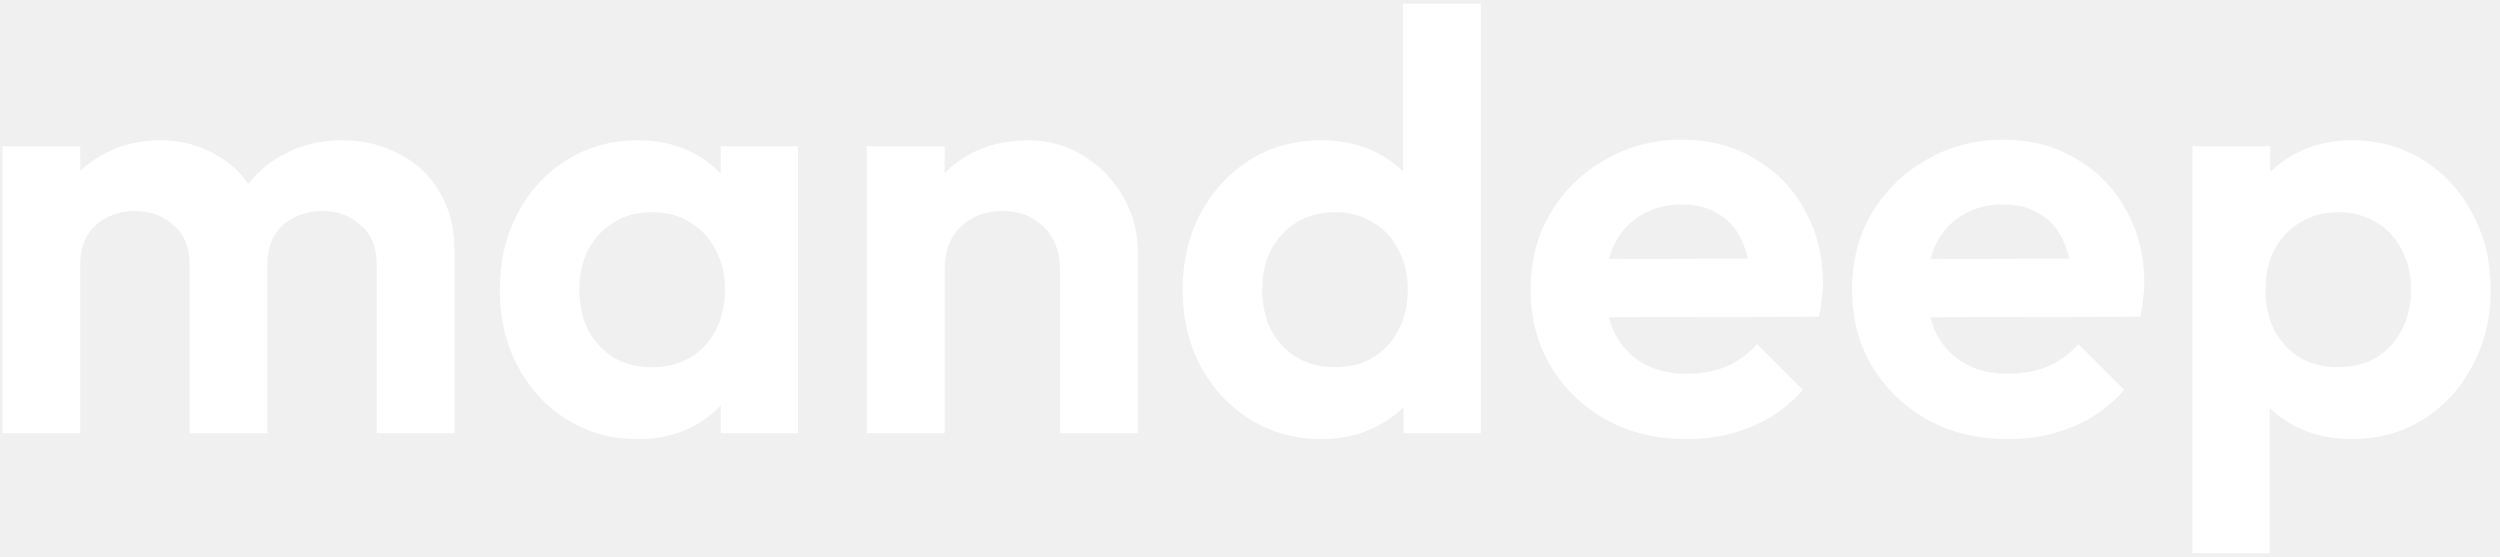
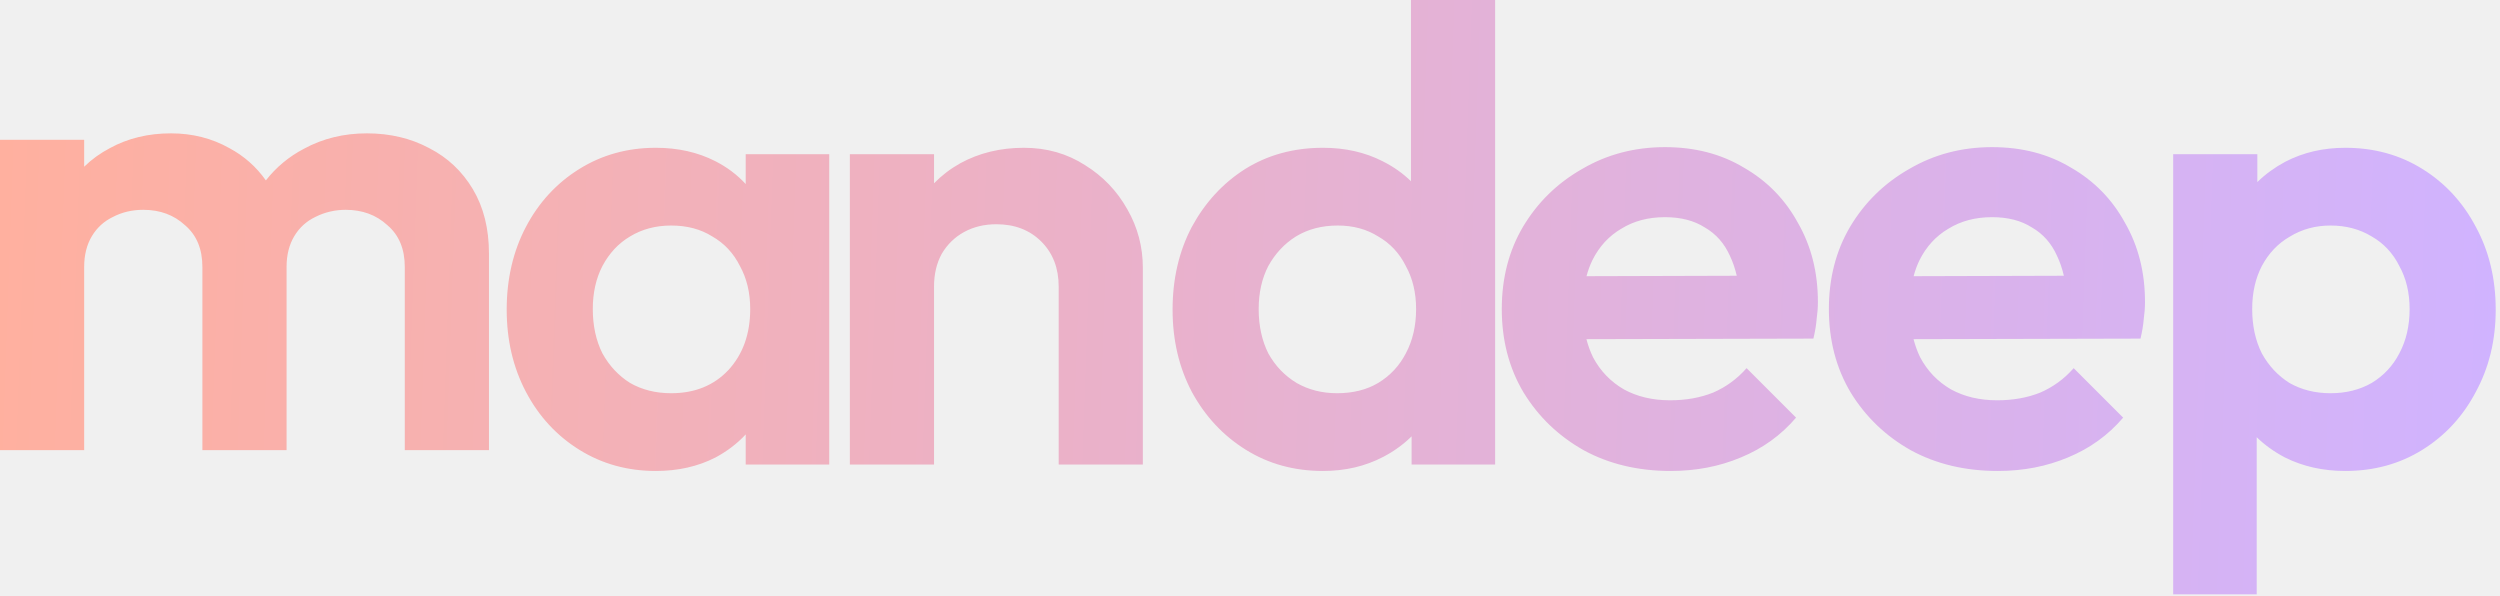
- <svg xmlns="http://www.w3.org/2000/svg" width="202" height="45" viewBox="0 0 202 45" fill="none">
-   <path d="M0.198 35V11.816H6.486V35H0.198ZM15.318 35V21.32C15.318 19.976 14.886 18.936 14.022 18.2C13.19 17.432 12.15 17.048 10.902 17.048C10.07 17.048 9.318 17.224 8.646 17.576C7.974 17.896 7.446 18.376 7.062 19.016C6.678 19.656 6.486 20.424 6.486 21.32L4.038 20.12C4.038 18.328 4.422 16.776 5.19 15.464C5.99 14.152 7.062 13.144 8.406 12.44C9.75 11.704 11.27 11.336 12.966 11.336C14.566 11.336 16.022 11.704 17.334 12.44C18.646 13.144 19.686 14.152 20.454 15.464C21.222 16.744 21.606 18.296 21.606 20.12V35H15.318ZM30.438 35V21.32C30.438 19.976 30.006 18.936 29.142 18.2C28.31 17.432 27.27 17.048 26.022 17.048C25.222 17.048 24.47 17.224 23.766 17.576C23.094 17.896 22.566 18.376 22.182 19.016C21.798 19.656 21.606 20.424 21.606 21.32L18.006 20.456C18.134 18.6 18.63 17 19.494 15.656C20.358 14.28 21.494 13.224 22.902 12.488C24.31 11.72 25.878 11.336 27.606 11.336C29.334 11.336 30.886 11.704 32.262 12.44C33.638 13.144 34.726 14.168 35.526 15.512C36.326 16.856 36.726 18.456 36.726 20.312V35H30.438ZM51.519 35.48C49.407 35.48 47.503 34.952 45.807 33.896C44.111 32.84 42.783 31.4 41.823 29.576C40.863 27.752 40.383 25.704 40.383 23.432C40.383 21.128 40.863 19.064 41.823 17.24C42.783 15.416 44.111 13.976 45.807 12.92C47.503 11.864 49.407 11.336 51.519 11.336C53.183 11.336 54.671 11.672 55.983 12.344C57.295 13.016 58.335 13.96 59.103 15.176C59.903 16.36 60.335 17.704 60.399 19.208V27.56C60.335 29.096 59.903 30.456 59.103 31.64C58.335 32.824 57.295 33.768 55.983 34.472C54.671 35.144 53.183 35.48 51.519 35.48ZM52.671 29.672C54.431 29.672 55.855 29.096 56.943 27.944C58.031 26.76 58.575 25.24 58.575 23.384C58.575 22.168 58.319 21.096 57.807 20.168C57.327 19.208 56.639 18.472 55.743 17.96C54.879 17.416 53.855 17.144 52.671 17.144C51.519 17.144 50.495 17.416 49.599 17.96C48.735 18.472 48.047 19.208 47.535 20.168C47.055 21.096 46.815 22.168 46.815 23.384C46.815 24.632 47.055 25.736 47.535 26.696C48.047 27.624 48.735 28.36 49.599 28.904C50.495 29.416 51.519 29.672 52.671 29.672ZM58.239 35V28.76L59.247 23.096L58.239 17.528V11.816H64.479V35H58.239ZM85.642 35V21.704C85.642 20.328 85.21 19.208 84.346 18.344C83.482 17.48 82.362 17.048 80.986 17.048C80.09 17.048 79.29 17.24 78.586 17.624C77.882 18.008 77.322 18.552 76.906 19.256C76.522 19.96 76.33 20.776 76.33 21.704L73.882 20.456C73.882 18.632 74.266 17.048 75.034 15.704C75.834 14.328 76.922 13.256 78.298 12.488C79.706 11.72 81.29 11.336 83.05 11.336C84.746 11.336 86.266 11.768 87.61 12.632C88.954 13.464 90.01 14.568 90.778 15.944C91.546 17.288 91.93 18.744 91.93 20.312V35H85.642ZM70.042 35V11.816H76.33V35H70.042ZM106.787 35.48C104.643 35.48 102.723 34.952 101.027 33.896C99.331 32.84 97.987 31.4 96.995 29.576C96.035 27.752 95.555 25.704 95.555 23.432C95.555 21.128 96.035 19.064 96.995 17.24C97.987 15.416 99.315 13.976 100.979 12.92C102.675 11.864 104.611 11.336 106.787 11.336C108.451 11.336 109.939 11.672 111.251 12.344C112.595 13.016 113.667 13.96 114.467 15.176C115.299 16.36 115.747 17.704 115.811 19.208V27.464C115.747 28.968 115.315 30.328 114.515 31.544C113.715 32.76 112.643 33.72 111.299 34.424C109.955 35.128 108.451 35.48 106.787 35.48ZM107.843 29.672C109.027 29.672 110.051 29.416 110.915 28.904C111.811 28.36 112.499 27.624 112.979 26.696C113.491 25.736 113.747 24.632 113.747 23.384C113.747 22.168 113.491 21.096 112.979 20.168C112.499 19.208 111.811 18.472 110.915 17.96C110.051 17.416 109.043 17.144 107.891 17.144C106.707 17.144 105.667 17.416 104.771 17.96C103.907 18.504 103.219 19.24 102.707 20.168C102.227 21.096 101.987 22.168 101.987 23.384C101.987 24.632 102.227 25.736 102.707 26.696C103.219 27.624 103.923 28.36 104.819 28.904C105.715 29.416 106.723 29.672 107.843 29.672ZM119.651 35H113.411V28.76L114.419 23.096L113.363 17.528V0.296H119.651V35ZM136.302 35.48C133.87 35.48 131.71 34.968 129.822 33.944C127.934 32.888 126.43 31.448 125.31 29.624C124.222 27.8 123.678 25.72 123.678 23.384C123.678 21.08 124.206 19.032 125.262 17.24C126.35 15.416 127.822 13.976 129.678 12.92C131.534 11.832 133.598 11.288 135.87 11.288C138.11 11.288 140.078 11.8 141.774 12.824C143.502 13.816 144.846 15.192 145.806 16.952C146.798 18.68 147.294 20.648 147.294 22.856C147.294 23.272 147.262 23.704 147.198 24.152C147.166 24.568 147.086 25.048 146.958 25.592L127.47 25.64V20.936L144.03 20.888L141.486 22.856C141.422 21.48 141.166 20.328 140.718 19.4C140.302 18.472 139.678 17.768 138.846 17.288C138.046 16.776 137.054 16.52 135.87 16.52C134.622 16.52 133.534 16.808 132.606 17.384C131.678 17.928 130.958 18.712 130.446 19.736C129.966 20.728 129.726 21.912 129.726 23.288C129.726 24.696 129.982 25.928 130.494 26.984C131.038 28.008 131.806 28.808 132.798 29.384C133.79 29.928 134.942 30.2 136.254 30.2C137.438 30.2 138.51 30.008 139.47 29.624C140.43 29.208 141.262 28.6 141.966 27.8L145.662 31.496C144.542 32.808 143.166 33.8 141.534 34.472C139.934 35.144 138.19 35.48 136.302 35.48ZM162.27 35.48C159.838 35.48 157.678 34.968 155.79 33.944C153.902 32.888 152.398 31.448 151.278 29.624C150.19 27.8 149.646 25.72 149.646 23.384C149.646 21.08 150.174 19.032 151.23 17.24C152.318 15.416 153.79 13.976 155.646 12.92C157.502 11.832 159.566 11.288 161.838 11.288C164.078 11.288 166.046 11.8 167.742 12.824C169.47 13.816 170.814 15.192 171.774 16.952C172.766 18.68 173.262 20.648 173.262 22.856C173.262 23.272 173.23 23.704 173.166 24.152C173.134 24.568 173.054 25.048 172.926 25.592L153.438 25.64V20.936L169.998 20.888L167.454 22.856C167.39 21.48 167.134 20.328 166.686 19.4C166.27 18.472 165.646 17.768 164.814 17.288C164.014 16.776 163.022 16.52 161.838 16.52C160.59 16.52 159.502 16.808 158.574 17.384C157.646 17.928 156.926 18.712 156.414 19.736C155.934 20.728 155.694 21.912 155.694 23.288C155.694 24.696 155.95 25.928 156.462 26.984C157.006 28.008 157.774 28.808 158.766 29.384C159.758 29.928 160.91 30.2 162.222 30.2C163.406 30.2 164.478 30.008 165.438 29.624C166.398 29.208 167.23 28.6 167.934 27.8L171.63 31.496C170.51 32.808 169.134 33.8 167.502 34.472C165.902 35.144 164.158 35.48 162.27 35.48ZM190.015 35.48C188.351 35.48 186.847 35.144 185.503 34.472C184.159 33.768 183.087 32.824 182.287 31.64C181.487 30.456 181.055 29.096 180.991 27.56V19.352C181.055 17.816 181.487 16.456 182.287 15.272C183.119 14.056 184.191 13.096 185.503 12.392C186.847 11.688 188.351 11.336 190.015 11.336C192.159 11.336 194.079 11.864 195.775 12.92C197.471 13.976 198.799 15.416 199.759 17.24C200.751 19.064 201.247 21.128 201.247 23.432C201.247 25.704 200.751 27.752 199.759 29.576C198.799 31.4 197.471 32.84 195.775 33.896C194.079 34.952 192.159 35.48 190.015 35.48ZM188.911 29.672C190.063 29.672 191.087 29.416 191.983 28.904C192.879 28.36 193.567 27.624 194.047 26.696C194.559 25.736 194.815 24.632 194.815 23.384C194.815 22.168 194.559 21.096 194.047 20.168C193.567 19.208 192.879 18.472 191.983 17.96C191.087 17.416 190.063 17.144 188.911 17.144C187.791 17.144 186.783 17.416 185.887 17.96C184.991 18.472 184.287 19.208 183.775 20.168C183.295 21.096 183.055 22.168 183.055 23.384C183.055 24.632 183.295 25.736 183.775 26.696C184.287 27.624 184.975 28.36 185.839 28.904C186.735 29.416 187.759 29.672 188.911 29.672ZM177.151 44.696V11.816H183.439V17.912L182.383 23.528L183.391 29.144V44.696H177.151Z" fill="white" />
+ <svg xmlns="http://www.w3.org/2000/svg" width="214" height="51" viewBox="0 0 214 51" fill="none">
+   <path fill-rule="evenodd" clip-rule="evenodd" d="M113.243 40.315C110.786 40.315 108.586 39.71 106.643 38.5C104.7 37.29 103.16 35.64 102.023 33.55C100.923 31.46 100.373 29.113 100.373 26.51C100.373 23.87 100.923 21.505 102.023 19.415C103.16 17.325 104.681 15.675 106.588 14.465C108.531 13.255 110.75 12.65 113.243 12.65C115.15 12.65 116.855 13.035 118.358 13.805C119.275 14.264 120.082 14.833 120.778 15.512V0H127.983V39.765H120.833V37.352C120.137 38.04 119.33 38.624 118.413 39.105C116.873 39.912 115.15 40.315 113.243 40.315ZM114.453 33.66C115.81 33.66 116.983 33.367 117.973 32.78C119 32.157 119.788 31.313 120.338 30.25C120.925 29.15 121.218 27.885 121.218 26.455C121.218 25.062 120.925 23.833 120.338 22.77C119.788 21.67 119 20.827 117.973 20.24C116.983 19.617 115.828 19.305 114.508 19.305C113.151 19.305 111.96 19.617 110.933 20.24C109.943 20.863 109.155 21.707 108.568 22.77C108.018 23.833 107.743 25.062 107.743 26.455C107.743 27.885 108.018 29.15 108.568 30.25C109.155 31.313 109.961 32.157 110.988 32.78C112.015 33.367 113.17 33.66 114.453 33.66ZM0 38.53V11.965H7.205V14.27C7.849 13.641 8.583 13.111 9.405 12.68C10.945 11.837 12.687 11.415 14.63 11.415C16.463 11.415 18.132 11.837 19.635 12.68C20.895 13.356 21.936 14.277 22.758 15.442C23.647 14.308 24.732 13.406 26.015 12.735C27.628 11.855 29.425 11.415 31.405 11.415C33.385 11.415 35.163 11.837 36.74 12.68C38.317 13.487 39.563 14.66 40.48 16.2C41.397 17.74 41.855 19.574 41.855 21.7V38.53H34.65V22.855C34.65 21.315 34.155 20.124 33.165 19.28C32.212 18.4 31.02 17.96 29.59 17.96C28.673 17.96 27.812 18.162 27.005 18.565C26.235 18.932 25.63 19.482 25.19 20.215C24.75 20.949 24.53 21.829 24.53 22.855V38.53H17.325V22.855C17.325 21.315 16.83 20.124 15.84 19.28C14.887 18.4 13.695 17.96 12.265 17.96C11.312 17.96 10.45 18.162 9.68 18.565C8.91 18.932 8.305 19.482 7.865 20.215C7.425 20.949 7.205 21.829 7.205 22.855V38.53H0ZM56.133 40.315C53.713 40.315 51.531 39.71 49.588 38.5C47.645 37.29 46.123 35.64 45.023 33.55C43.923 31.46 43.373 29.114 43.373 26.51C43.373 23.87 43.923 21.505 45.023 19.415C46.123 17.325 47.645 15.675 49.588 14.465C51.531 13.255 53.713 12.65 56.133 12.65C58.04 12.65 59.745 13.035 61.248 13.805C62.247 14.317 63.109 14.967 63.833 15.754V13.2H70.983V39.765H63.833V37.187C63.109 37.966 62.247 38.624 61.248 39.16C59.745 39.93 58.04 40.315 56.133 40.315ZM57.453 33.66C59.47 33.66 61.101 33 62.348 31.68C63.595 30.324 64.218 28.582 64.218 26.455C64.218 25.062 63.925 23.834 63.338 22.77C62.788 21.67 62 20.827 60.973 20.24C59.983 19.617 58.81 19.305 57.453 19.305C56.133 19.305 54.96 19.617 53.933 20.24C52.943 20.827 52.155 21.67 51.568 22.77C51.018 23.834 50.743 25.062 50.743 26.455C50.743 27.885 51.018 29.15 51.568 30.25C52.155 31.314 52.943 32.157 53.933 32.78C54.96 33.367 56.133 33.66 57.453 33.66ZM90.623 24.53V39.765H97.828V22.935C97.828 21.139 97.388 19.47 96.508 17.93C95.628 16.354 94.418 15.089 92.878 14.135C91.338 13.145 89.596 12.65 87.653 12.65C85.636 12.65 83.821 13.09 82.208 13.97C81.361 14.443 80.61 15.016 79.953 15.69V13.2H72.748V39.765H79.953V24.53C79.953 23.467 80.173 22.532 80.613 21.725C81.09 20.919 81.731 20.295 82.538 19.855C83.345 19.415 84.261 19.195 85.288 19.195C86.865 19.195 88.148 19.69 89.138 20.68C90.128 21.67 90.623 22.954 90.623 24.53ZM135.592 38.555C137.755 39.728 140.23 40.315 143.017 40.315C145.18 40.315 147.179 39.93 149.012 39.16C150.882 38.39 152.459 37.253 153.742 35.75L149.507 31.515C148.7 32.432 147.747 33.128 146.647 33.605C145.547 34.045 144.319 34.265 142.962 34.265C141.459 34.265 140.139 33.953 139.002 33.33C137.865 32.67 136.985 31.753 136.362 30.58C136.128 30.096 135.94 29.581 135.799 29.033L155.227 28.985C155.374 28.362 155.465 27.812 155.502 27.335C155.575 26.822 155.612 26.327 155.612 25.85C155.612 23.32 155.044 21.065 153.907 19.085C152.807 17.068 151.267 15.492 149.287 14.355C147.344 13.182 145.089 12.595 142.522 12.595C139.919 12.595 137.554 13.218 135.427 14.465C133.3 15.675 131.614 17.325 130.367 19.415C129.157 21.468 128.552 23.815 128.552 26.455C128.552 29.132 129.175 31.515 130.422 33.605C131.705 35.695 133.429 37.345 135.592 38.555ZM135.806 23.642C135.934 23.155 136.102 22.7 136.307 22.275C136.894 21.102 137.719 20.203 138.782 19.58C139.845 18.92 141.092 18.59 142.522 18.59C143.879 18.59 145.015 18.883 145.932 19.47C146.885 20.02 147.6 20.827 148.077 21.89C148.324 22.402 148.52 22.973 148.666 23.604L135.806 23.642ZM171.017 40.315C168.23 40.315 165.755 39.728 163.592 38.555C161.429 37.345 159.705 35.695 158.422 33.605C157.175 31.515 156.552 29.132 156.552 26.455C156.552 23.815 157.157 21.468 158.367 19.415C159.614 17.325 161.3 15.675 163.427 14.465C165.554 13.218 167.919 12.595 170.522 12.595C173.089 12.595 175.344 13.182 177.287 14.355C179.267 15.492 180.807 17.068 181.907 19.085C183.044 21.065 183.612 23.32 183.612 25.85C183.612 26.327 183.575 26.822 183.502 27.335C183.465 27.812 183.374 28.362 183.227 28.985L163.799 29.033C163.94 29.581 164.128 30.096 164.362 30.58C164.985 31.753 165.865 32.67 167.002 33.33C168.139 33.953 169.459 34.265 170.962 34.265C172.319 34.265 173.547 34.045 174.647 33.605C175.747 33.128 176.7 32.432 177.507 31.515L181.742 35.75C180.459 37.253 178.882 38.39 177.012 39.16C175.179 39.93 173.18 40.315 171.017 40.315ZM164.307 22.275C164.102 22.7 163.934 23.155 163.806 23.642L176.666 23.604C176.52 22.973 176.324 22.402 176.077 21.89C175.6 20.827 174.885 20.02 173.932 19.47C173.015 18.883 171.879 18.59 170.522 18.59C169.092 18.59 167.845 18.92 166.782 19.58C165.719 20.203 164.894 21.102 164.307 22.275ZM195.593 39.16C197.133 39.93 198.856 40.315 200.763 40.315C203.22 40.315 205.42 39.71 207.363 38.5C209.306 37.29 210.828 35.64 211.928 33.55C213.065 31.46 213.633 29.113 213.633 26.51C213.633 23.87 213.065 21.505 211.928 19.415C210.828 17.325 209.306 15.675 207.363 14.465C205.42 13.255 203.22 12.65 200.763 12.65C198.856 12.65 197.133 13.053 195.593 13.86C194.71 14.334 193.921 14.909 193.228 15.585V13.2H186.023V50.875H193.173V37.426C193.869 38.101 194.676 38.679 195.593 39.16ZM203.018 32.78C201.991 33.367 200.818 33.66 199.498 33.66C198.178 33.66 197.005 33.367 195.978 32.78C194.988 32.157 194.2 31.313 193.613 30.25C193.063 29.15 192.788 27.885 192.788 26.455C192.788 25.062 193.063 23.833 193.613 22.77C194.2 21.67 195.006 20.827 196.033 20.24C197.06 19.617 198.215 19.305 199.498 19.305C200.818 19.305 201.991 19.617 203.018 20.24C204.045 20.827 204.833 21.67 205.383 22.77C205.97 23.833 206.263 25.062 206.263 26.455C206.263 27.885 205.97 29.15 205.383 30.25C204.833 31.313 204.045 32.157 203.018 32.78Z" fill="url(#paint0_linear_806_428)" />
+   <defs>
+     <linearGradient id="paint0_linear_806_428" x1="1.11104e-06" y1="13.05" x2="214.294" y2="20.602" gradientUnits="userSpaceOnUse">
+       <stop stop-color="#FFB09F" />
+       <stop offset="1" stop-color="#D0B3FF" />
+     </linearGradient>
+   </defs>
</svg>
